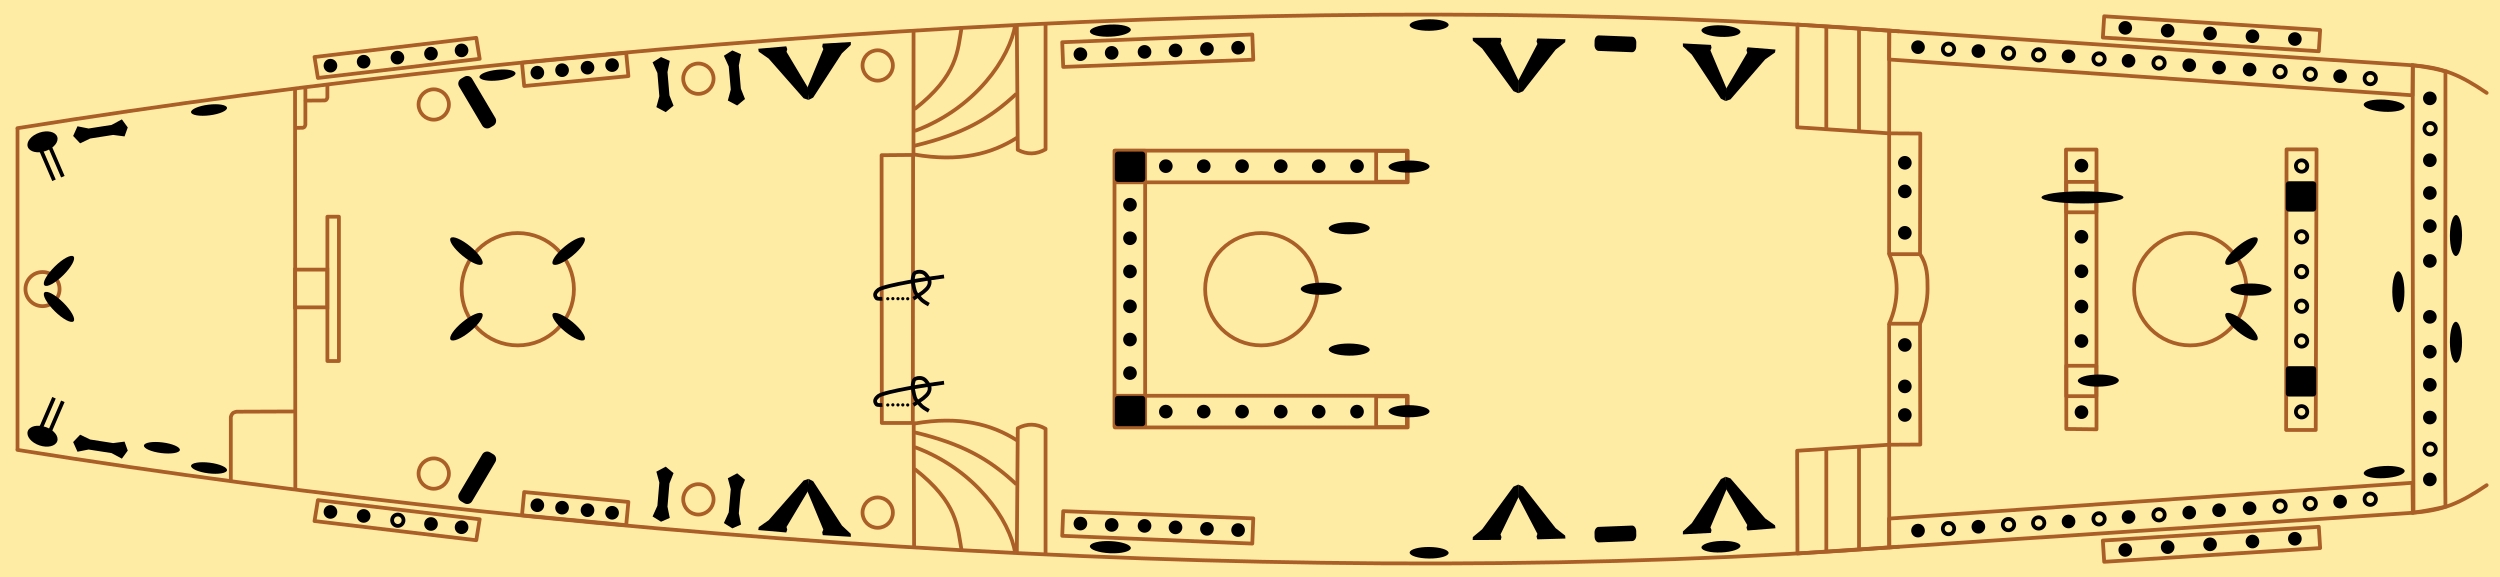
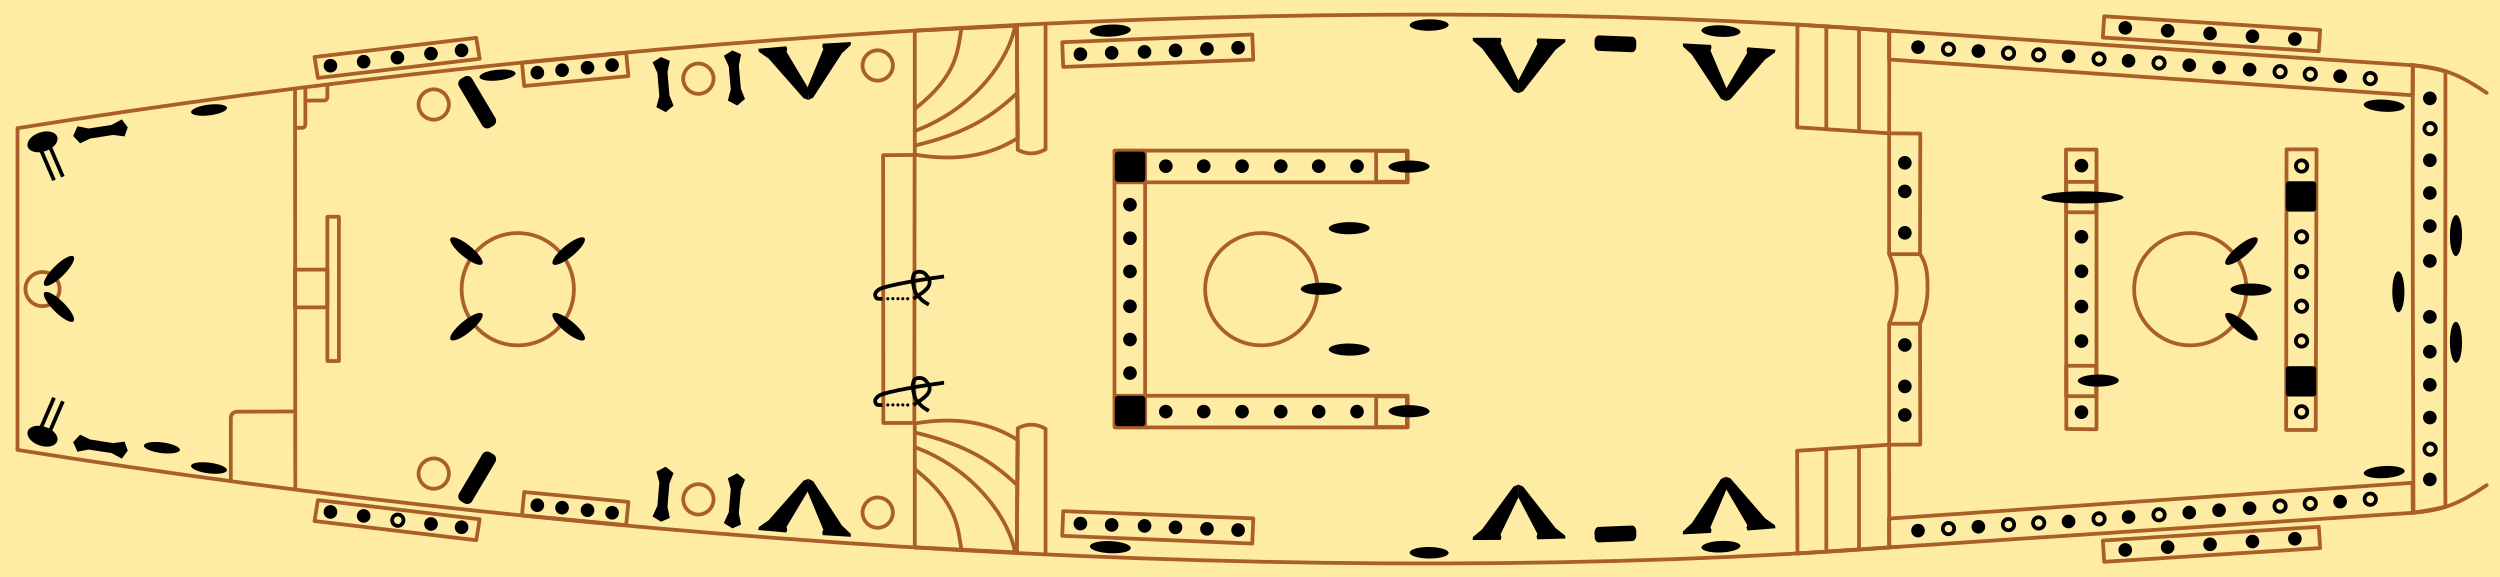
<svg xmlns="http://www.w3.org/2000/svg" xmlns:ns2="https://github.com/jolaf/rigging" xmlns:xlink="http://www.w3.org/1999/xlink" viewBox="1 -24 659 152" version="1.1" id="svg1" height="100%" width="100%">
  <style id="style1">
    /*  */
    #background {
      fill: #ffeca4;
    }

    #drawing, #wood {
      color: #aa5f28;
    }

    #wood {
      opacity: 0.5;
    }
    /*  */
  </style>
  <defs id="defs1">
    <pattern id="wood" width="5" height="5" viewBox="0,0,100,100" patternUnits="userSpaceOnUse" style="color:#aa5f28;opacity:0.5;fill:currentColor">
      <rect x="0" y="0" width="100" height="5" id="rect1431" />
      <rect id="rect3597" height="95" width="100" y="5" x="0" style="opacity:0.1" />
    </pattern>
    <rect y="-0.809" x="277.269" height="146.642" width="220.711" id="deckMask" style="fill:currentColor" />
    <g id="mastMask" style="stroke:currentColor">
      <path id="path89" d="m 425.113,59.525 c 26.5,26.5 26.5,26.5 26.5,26.5 z" />
      <path id="path91" d="m 451.613,59.525 c -26.5,26.5 -26.5,26.5 -26.5,26.5 z" />
    </g>
    <circle r="4" cy="398.091" cx="160.871" id="pipe" style="stroke:currentColor" />
    <circle id="pin" r="1.8" cy="28.152" cx="567.539" style="fill:currentColor" transform="rotate(-8.297298)" class="aura" />
    <circle style="fill:none;stroke:currentColor" transform="rotate(-8.297298)" id="pinhole" cx="607.213" cy="138.775" r="1.5" />
    <ellipse transform="rotate(89.50973)" id="cleat" ry="5.4" rx="1.6" cy="-575.374" cx="3.721" style="fill:currentColor" class="aura" />
    <rect ry="1.5" y="72.319" x="396.501" height="15" width="4" id="lcleat" style="fill:currentColor" class="aura" />
    <path d="m 37.388,14.516 c 0,0 -0.847,-2.811 -0.847,-2.811 0,0 0,-6.13 0,-6.13 0,0 0.847,-2.906 0.847,-2.906 0,0 -2.205,-1.202 -2.205,-1.202 0,0 -2.34,1.202 -2.34,1.202 0,0 1.025,2.906 1.025,2.906 0,0 0,6.13 0,6.13 0,0 -1.025,2.811 -1.025,2.811 0,0 2.34,1.521 2.34,1.521 0,0 2.205,-1.521 2.205,-1.521" id="xcleat" style="fill:currentColor" class="aura" />
    <g id="halfKevel">
      <path style="fill-opacity:0" d="M 427.52,40.223 V 51.57 L 421.878,40.262 Z" id="path7268" />
      <path style="fill:currentColor" d="m 427.52,54.794 0.067,-3.253 -0.067,3.253 -1.261,-0.526 -8.424,-11.107 -2.479,-2.004 -0.067,-0.781 7.404,-0.102 0.204,0.747 -0.238,0.713 4.927,9.807" id="path7270" />
    </g>
    <g id="kevel" class="aura">
      <use id="use6821" xlink:href="#halfKevel" />
      <use id="use6823" transform="matrix(-1,0,0,1,855.0402,0)" xlink:href="#halfKevel" />
    </g>
    <rect id="fist" width="8" height="8" x="287.157" y="40.706" class="aura" style="fill:currentColor" rx="0.8" ry="0.8" />
    <g class="aura" id="tackle" transform="matrix(-1,0,0,1,657.0613,84.96837)" style="fill:currentColor">
      <path id="path10739" d="m 23.142,44.848 -0.918,0.396 3.977,9.219 0.918,-0.396 z" />
      <path id="path10496" d="m 25.478,43.901 -0.918,0.396 3.977,9.219 0.92,-0.396 z" />
      <ellipse transform="rotate(-18.74917,-1131.871,-71.94031)" ry="2.557" rx="4.104" cy="420.366" cx="-74.057" id="ellipse10498" />
    </g>
    <g class="aura" id="knot" transform="translate(380.0305,-105.3119)" style="fill:currentColor">
      <g style="fill-opacity:0" id="g48">
        <rect id="rect24283" width="11.369" height="3.748" x="282.176" y="457.797" />
        <rect id="rect24291" width="3.123" height="7.121" x="290.847" y="454.439" />
        <rect id="rect24295" width="1.811" height="6.996" x="293.158" y="455.189" />
      </g>
      <path id="path24033" d="m 298.66,454.676 c -2.013,0.246 -5.879,0.818 -9.482,1.479 -1.802,0.33 -3.537,0.682 -4.945,1.029 -1.408,0.347 -2.446,0.644 -3.053,1.043 l -0.018,0.012 -0.016,0.014 c -0.479,0.375 -0.88,0.793 -1.043,1.336 -0.163,0.543 0.01,1.177 0.482,1.674 l 0.031,0.033 0.035,0.025 c 0.22,0.163 0.398,0.178 0.588,0.205 0.19,0.027 0.386,0.035 0.57,0.037 0.368,0.005 0.691,-0.019 0.691,-0.019 l -0.076,-0.998 c 0,0 -0.288,0.022 -0.604,0.018 -0.158,-0.002 -0.32,-0.01 -0.441,-0.027 -0.081,-0.011 -0.077,-0.012 -0.09,-0.014 -0.241,-0.274 -0.291,-0.445 -0.23,-0.646 0.064,-0.214 0.307,-0.516 0.688,-0.818 0.306,-0.197 1.359,-0.564 2.725,-0.9 1.375,-0.339 3.095,-0.689 4.885,-1.018 3.58,-0.656 7.443,-1.228 9.424,-1.471 z" />
      <path id="path24035" d="m 292.389,453.41 c -0.465,-0.022 -0.923,0.066 -1.311,0.229 -0.408,0.171 -0.686,0.499 -0.809,0.811 -0.122,0.312 -0.151,0.585 -0.234,0.865 -0.144,0.483 -0.088,1.007 -0.01,1.543 0.078,0.536 0.2,1.065 0.285,1.428 0.17,0.724 0.285,1.148 0.66,1.758 0.024,0.038 0.07,0.067 0.096,0.105 -0.209,0.132 -0.688,0.469 -0.688,0.469 l 0.521,0.854 c 0,0 0.573,-0.406 0.85,-0.58 0.302,0.324 0.563,0.688 0.873,0.947 0.652,0.547 1.848,1.191 1.848,1.191 l 0.482,-0.877 c 0,0 -1.221,-0.689 -1.688,-1.08 -0.256,-0.214 -0.442,-0.485 -0.691,-0.746 0.434,-0.293 0.655,-0.394 0.979,-0.668 0.496,-0.421 1.126,-0.912 1.475,-1.568 0.289,-0.544 0.46,-1.089 0.369,-1.754 -0.061,-0.444 -0.291,-0.879 -0.586,-1.33 -0.295,-0.451 -0.648,-0.883 -1.068,-1.164 -0.415,-0.278 -0.888,-0.41 -1.354,-0.432 z m -0.924,1.15 c 0.448,-0.188 1.275,-0.186 1.721,0.111 0.218,0.146 0.544,0.506 0.789,0.881 0.245,0.374 0.415,0.798 0.432,0.918 0.063,0.463 -0.011,0.678 -0.262,1.15 -0.191,0.359 -0.738,0.847 -1.24,1.273 -0.288,0.245 -0.563,0.39 -1.016,0.693 -0.014,-0.022 -0.051,-0.047 -0.064,-0.068 -0.323,-0.525 -0.37,-0.744 -0.539,-1.463 -0.084,-0.359 -0.2,-0.864 -0.27,-1.344 -0.07,-0.48 -0.071,-0.953 -0.023,-1.113 0.108,-0.363 0.153,-0.643 0.209,-0.785 0.056,-0.142 0.06,-0.168 0.264,-0.254 z" />
      <g id="g765">
        <circle r="0.426" cy="461.044" cx="283.884" id="circle24037" />
        <circle id="circle24039" cx="285.226" cy="461.013" r="0.426" />
        <circle r="0.426" cy="461.028" cx="286.568" id="circle24041" />
        <circle id="circle24043" cx="287.846" cy="461.028" r="0.426" />
        <circle r="0.426" cy="461.044" cx="289.14" id="circle24045" />
      </g>
    </g>
  </defs>
  <g id="layer1">
    <g style="fill:#ffeca4" id="background">
      <rect id="rect6803" width="720" height="370" x="-20" y="-140" />
    </g>
  </g>
  <g id="layer2">
    <g id="drawing" style="color:#aa5f28;fill:none;stroke:currentColor">
      <g id="portDrawing">
        <path d="m 5.599,9.788 c 154.591,-24.72 342.252,-37.19 495.89,-25.536 m 135.527,8.962 c 8.188,0.64 12.488,2.549 19.468,7.271" id="path4399" style="stroke-linecap:round" />
        <path class="rail" id="rect4158" d="m 499.005,-15.916 c 0,0 138.012,9.13 138.012,9.13 0,0 -0.082,7.903 -0.082,7.903 0,0 -137.973,-9.434 -137.973,-9.434 0,0 0.044,-7.599 0.044,-7.599" style="stroke-linejoin:round" />
        <rect class="rail" style="fill-rule:evenodd;stroke-linecap:round;stroke-miterlimit:0;stroke-width:1.002;stroke-linejoin:round" id="rect4272" width="57.042" height="5.615" x="614.658" y="330.176" transform="matrix(0.997985,0.063452,-0.063107,0.998007,-36.91926,-388.2302)" />
        <rect class="solid" id="rect4212" width="7.895" height="8.012" x="545.681" y="23.952" style="stroke-linejoin:round" />
        <path class="rail" id="path4201" d="m 498.969,42.996 c 0,0 0.013,-31.846 0.013,-31.846 0,0 8.206,0.049 8.206,0.049 0,0 -0.072,31.797 -0.072,31.797" style="stroke-linejoin:round" />
        <g class="solid" id="g4442">
          <path style="fill:none;fill-opacity:1;fill-rule:evenodd;stroke-width:1.002;stroke-linecap:round;stroke-linejoin:round;stroke-miterlimit:4;stroke-dasharray:none" d="m 474.81,-17.515 -0.083,27.074 24.254,1.59 0.023,-27.065 z" id="path4436" />
          <path d="m 491.034,11.003 c 0,0 0,-27.13 0,-27.13" id="path4438" />
          <path d="m 482.413,10.058 c 0,0 0.006,-26.716 0.006,-26.716" id="path4440" />
        </g>
        <rect class="solid" y="15.795" x="363.751" height="8.109" width="8.109" id="rect4227" style="stroke-linejoin:round" />
        <rect class="rail" y="15.715" x="294.884" height="8.348" width="77.184" id="rect4231" style="stroke-linejoin:round" />
        <path class="rail" id="rect4238" d="m 281.003,-12.863 c 0,0 50.101,-2.045 50.101,-2.045 0,0 0.262,6.643 0.262,6.643 0,0 -50.107,1.907 -50.107,1.907 0,0 -0.256,-6.505 -0.256,-6.505" style="stroke-linejoin:round;stroke-linecap:round" />
        <g class="solid" id="g2411" style="stroke-linejoin:round">
          <path id="path4286" d="m 269.031,-17.595 c 0,0 0.253,33.082 0.253,33.082 2.441,1.306 4.882,1.261 7.324,-0.126 0,0 0,-33.335 0,-33.335" />
-           <path id="path4302" d="m 242.135,16.75 c 11.722,2.006 20.149,-0.133 26.895,-4.419" />
-           <path id="path4300" d="m 242.099,14.407 c 12.578,-3.001 19.725,-7.042 26.841,-13.718" />
+           <path id="path4302" d="m 242.135,16.75 c 11.722,2.006 20.363,-0.062 27.109,-4.348 l -0.214,-29.641 -26.895,1.334 z" style="fill:none;fill-opacity:1" />
+           <path id="path4300" d="m 242.153,14.372 c 12.578,-3.001 19.671,-7.006 26.788,-13.682" style="stroke-width:1.002;stroke-linecap:round;stroke-miterlimit:4;stroke-dasharray:none" />
          <path id="path4298" d="m 242.135,10.516 c 16.006,-5.945 25.097,-19.221 26.517,-28.111" />
          <path id="path4296" d="m 242.066,4.779 c 11.483,-8.995 11.331,-15.34 12.443,-21.742" />
        </g>
        <use height="100%" width="100%" id="use11168" xlink:href="#pipe" y="-404.834" x="71.491" />
        <use height="100%" width="100%" id="use11170" xlink:href="#pipe" y="-401.346" x="24.224" />
        <rect transform="rotate(-5.435147)" class="rail" id="rect4267" width="27.593" height="6.154" x="138.674" y="5.712" style="stroke-linejoin:round;stroke-width:1.002" />
        <rect class="rail" ry="0" y="391.192" x="58.768" height="5.599" width="42.94" id="rect4281" transform="matrix(0.993053,-0.117668,0.159682,0.987169,-36.91926,-388.2302)" style="stroke-linejoin:round" />
        <use height="100%" width="100%" id="use11166" xlink:href="#pipe" y="-394.546" x="-45.537" />
      </g>
      <use xlink:href="#portDrawing" id="starboardDrawing" x="0" y="0" width="100%" height="100%" transform="matrix(1,0,0,-1,0,104.3797)" />
      <path class="rail" id="path4294" d="m 645.621,-5.151 c -3.876,-1.16 -8.605,-1.635 -8.605,-1.635 -0.16,38.87 0.115,82.335 0.176,117.905 0,0 3.887,-0.461 8.424,-1.564 -0.182,-8.555 0.077,-111.18 0.004,-114.706 0,0 -2.6e-4,0 -2.6e-4,0" />
      <path class="rail" id="rect4333" d="m 603.734,15.378 c 0,0 7.908,0 7.908,0 0,0 -0.217,73.963 -0.217,73.963 0,0 -7.8,0 -7.8,0 0,0 0.108,-73.963 0.108,-73.963" style="stroke-linejoin:round;stroke-linecap:round" />
      <circle class="solid" r="14.805" cy="52.238" cx="578.359" id="path4330" />
      <path class="rail" id="rect4326" d="m 545.591,15.428 c 0,0 8.047,0 8.047,0 0,0 0,73.736 0,73.736 0,0 -7.955,-0.091 -7.955,-0.091 0,0 -0.091,-73.645 -0.091,-73.645" style="stroke-linejoin:round;stroke-linecap:round;stroke-width:1.002" />
      <g class="solid" id="g4318">
        <path d="m 507.125,61.323 c 1.304,-2.875 1.979,-5.997 1.979,-9.164 10e-6,-3.167 -0.013,-6.268 -1.989,-9.164 h -8.138 c 1.304,2.875 1.979,5.997 1.979,9.164 0,3.167 -0.675,6.288 -1.979,9.164 l 8.147,-3e-5" id="path4211" style="stroke-linecap:round;stroke-width:1.002;stroke-miterlimit:4;stroke-dasharray:none;stroke-linejoin:round;fill:none;fill-opacity:1" />
      </g>
      <circle class="solid " id="circle327" cx="333.481" cy="52.238" r="14.805" />
      <path class="rail" d="m 302.86,88.464 c 0,0 -8.075,0 -8.075,0 0,0 0,-72.72 0,-72.72 0,0 8.075,0 8.075,0 0,0 0,72.72 0,72.72" id="path4336" style="stroke-width:1.002;stroke-linejoin:round" />
-       <path id="path4288" d="m 241.953,120.228 c 0,0 -0.103,-33.102 -0.103,-33.102 m -0.06,-69.962 c 0,0 0.024,-33.476 0.024,-33.476" />
-       <path class="solid" d="m 241.694,16.839 c 0,0 -8.306,0.069 -8.306,0.069 -0.004,16.806 0.062,53.776 0.058,70.582 0,0 8.168,0 8.168,0 0.004,-16.806 0.076,-53.845 0.08,-70.651 0,0 0,-5e-5 0,-5e-5" id="path4060" style="stroke-linejoin:round" />
+       <path class="solid" d="m 242.094,16.839 c 0,0 -8.306,0.069 -8.306,0.069 -0.004,16.806 0.062,53.776 0.058,70.582 0,0 8.168,0 8.168,0 0.004,-16.806 0.076,-53.845 0.08,-70.651 0,0 0,-5e-5 0,-5e-5" id="path4060" style="stroke-linejoin:round" />
      <circle class="solid" r="14.805" cy="52.238" cx="137.481" id="circle329" />
      <rect class="solid" y="33.13" x="87.298" height="38.031" width="3.041" id="rect4322" style="stroke-linejoin:round" />
      <rect class="solid" y="47.072" x="78.789" height="9.949" width="8.482" id="rect4317" />
      <path class="solid" d="m 87.296,-1.569 c 0,0 0,3.28 0,3.28 -0.175,0.713 -0.438,0.672 -0.685,0.766 0,0 -5.025,0.035 -5.025,0.035" id="path4887" style="stroke-linejoin:round;stroke-linecap:round" />
      <path class="solid" id="path4306" d="m 81.496,-1.269 c 0,0 0,10.18 0,10.18 -0.175,0.713 -0.438,0.672 -0.685,0.766 0,0 -2.226,0.035 -2.226,0.035" style="stroke-linejoin:round" />
      <path d="m 78.845,105.246 c 0,0 -0.072,-106.204 -0.072,-106.204" id="path4304" />
      <path class="solid" d="m 61.845,102.711 c 0,0 0,-16.814 0,-16.814 0.389,-1.278 0.973,-1.205 1.523,-1.374 0,0 15.251,-0.062 15.251,-0.062" id="path4412" style="stroke-linejoin:round;stroke-linecap:round" />
      <circle class="solid" r="4.495" cy="52.207" cx="12.204" id="circle4314" />
      <path id="path4069" d="m 5.616,94.339 c 0,0 0,-84.33 0,-84.33" style="stroke-width:0.991;stroke-linecap:round" />
    </g>
  </g>
  <g id="layer3" style="display:none">
    <g id="deckMasks">
      <use transform="matrix(0.71785,0,0,1,299.4258,-20.6)" style="color:#ffffff" height="100%" width="100%" y="0" x="0" ns2:deck="fore" class="deckMask" xlink:href="#deckMask" id="use758" />
      <use transform="matrix(1.0033,0,0,1,-1.1,-20.6)" style="color:#ffffff" height="100%" width="100%" y="0" x="0" ns2:deck="main" class="deckMask" xlink:href="#deckMask" id="use760" />
      <use transform="matrix(1.23109,0,0,1,-335.8762,-20.6)" style="color:#ffffff" height="100%" width="100%" y="0" x="0" ns2:deck="stern" class="deckMask" xlink:href="#deckMask" id="use668" />
    </g>
  </g>
  <g id="layer4" style="display:none">
    <g id="mastMasks" style="color:#ff0000">
      <use y="-20.6" x="140" ns2:mast="fore" class="mastMask" xlink:href="#mastMask" id="use89" width="100%" height="100%" />
      <use height="100%" width="100%" y="-20.6" x="-104.89" ns2:mast="main" class="mastMask" xlink:href="#mastMask" id="use336" />
      <use height="100%" width="100%" y="-20.6" x="-300.966" ns2:mast="mizzen" class="mastMask" xlink:href="#mastMask" id="use338" />
    </g>
  </g>
  <g id="layer5">
    <g id="points">
      <g ns2:side="port" id="g1143" ns2:rail="behindFront" ns2:deck="fore">
        <use height="100%" width="100%" id="use4877" xlink:href="#cleat" y="0" x="0" transform="rotate(-89.09962,631.8431,-18.64428)" />
      </g>
      <g ns2:side="starboard" ns2:deck="fore" ns2:rail="behindFront" id="g347">
        <use x="0" y="0" xlink:href="#cleat" id="use345" width="100%" height="100%" transform="matrix(0.015714,0.999877,0.999877,-0.015714,640.5563,-509.1088)" />
      </g>
      <g ns2:side="port" ns2:isAcross="true" id="g4296" ns2:rail="frontRail" ns2:deck="fore">
        <use height="100%" width="100%" id="use4878" xlink:href="#pin" y="0" x="0" transform="translate(75.84866,98.83295)" />
        <use height="100%" width="100%" id="use4880" xlink:href="#pin" y="0" x="0" transform="translate(75.84866,89.63983)" />
        <use height="100%" width="100%" id="use4882" xlink:href="#pin" y="0" x="0" transform="translate(75.84866,80.91451)" />
        <use height="100%" width="100%" id="use4886" xlink:href="#pin" y="0" x="0" transform="translate(75.84862,72.28295)" />
        <use height="100%" width="100%" id="use4884" xlink:href="#pinhole" y="0" x="0" transform="translate(20.70035,-39.78692)" />
        <use height="100%" width="100%" id="use4888" xlink:href="#pin" y="0" x="0" transform="translate(75.84862,55.97045)" />
      </g>
      <g ns2:side="starboard" ns2:deck="fore" ns2:rail="frontRail" id="g361" ns2:isAcross="true">
        <use x="0" y="0" xlink:href="#pin" id="use349" width="100%" height="100%" transform="matrix(1,0,0,-1,75.84866,5.47289)" />
        <use x="0" y="0" xlink:href="#pin" id="use351" width="100%" height="100%" transform="matrix(1,0,0,-1,75.84866,14.66601)" />
        <use x="0" y="0" xlink:href="#pin" id="use353" width="100%" height="100%" transform="matrix(1,0,0,-1,75.84866,23.39133)" />
        <use x="0" y="0" xlink:href="#pin" id="use355" width="100%" height="100%" transform="matrix(1,0,0,-1,75.84862,32.02289)" />
        <use x="0" y="0" xlink:href="#pinhole" id="use357" width="100%" height="100%" transform="matrix(1,0,0,-1,20.70035,144.0928)" />
        <use x="0" y="0" xlink:href="#pin" id="use359" width="100%" height="100%" transform="matrix(1,0,0,-1,75.84862,48.33539)" />
      </g>
      <g ns2:side="port" ns2:deck="fore" ns2:rail="onDeckFront" id="g826">
        <use height="100%" width="100%" id="use4869" xlink:href="#cleat" y="0" x="0" transform="rotate(3.785765,525.8314,819.6382)" />
      </g>
      <g ns2:deck="fore" ns2:side="center" ns2:rail="onDeckFront" id="g4125">
        <use x="0" y="0" xlink:href="#cleat" id="use4123" width="100%" height="100%" transform="rotate(90.24104,577.353,54.64535)" />
      </g>
      <g ns2:side="starboard" id="g365" ns2:rail="onDeckFront" ns2:deck="fore">
        <use x="0" y="0" xlink:href="#cleat" id="use363" width="100%" height="100%" transform="matrix(0.997818,-0.066026,-0.066026,-0.997818,55.26471,137.2361)" />
      </g>
      <g ns2:side="port" id="g4304" ns2:rail="sideRail" ns2:deck="fore">
        <use height="100%" width="100%" id="use4842" xlink:href="#pin" y="0" x="0" transform="rotate(3.868454,-92.7702,-907.3731)" />
        <use height="100%" width="100%" id="use4838" xlink:href="#pinhole" y="0" x="0" transform="rotate(3.868454,1466.888,-1553.783)" />
        <use height="100%" width="100%" id="use4840" xlink:href="#pin" y="0" x="0" transform="rotate(3.868454,-99.96312,-671.3174)" />
        <use height="100%" width="100%" id="use4836" xlink:href="#pinhole" y="0" x="0" transform="rotate(3.868454,1459.176,-1319.113)" />
        <use height="100%" width="100%" id="use4834" xlink:href="#pinhole" y="0" x="0" transform="rotate(3.868454,1456.696,-1201.136)" />
        <use height="100%" width="100%" id="use4832" xlink:href="#pin" y="0" x="0" transform="rotate(3.868454,-108.5725,-318.7246)" />
        <use height="100%" width="100%" id="use4830" xlink:href="#pinhole" y="0" x="0" transform="rotate(3.868454,1448.685,-965.0252)" />
        <use height="100%" width="100%" id="use4828" xlink:href="#pin" y="0" x="0" transform="rotate(3.868454,-118.2131,-83.96187)" />
        <use height="100%" width="100%" id="use4826" xlink:href="#pinhole" y="0" x="0" transform="rotate(3.868454,1440.792,-730.3631)" />
        <use height="100%" width="100%" id="use4824" xlink:href="#pin" y="0" x="0" transform="rotate(3.868454,-127.5393,153.5277)" />
        <use height="100%" width="100%" id="use4822" xlink:href="#pin" y="0" x="0" transform="rotate(3.868454,-132.7446,270.2065)" />
        <use height="100%" width="100%" id="use4820" xlink:href="#pin" y="0" x="0" transform="rotate(3.868454,-136.3844,389.6254)" />
        <use height="100%" width="100%" id="use4816" xlink:href="#pinhole" y="0" x="0" transform="rotate(3.868454,1422.843,-256.7695)" />
        <use height="100%" width="100%" id="use4818" xlink:href="#pinhole" y="0" x="0" transform="rotate(3.868454,1417.016,-138.7774)" />
        <use height="100%" width="100%" id="use4814" xlink:href="#pin" y="0" x="0" transform="rotate(3.868454,-150.431,743.7496)" />
        <use height="100%" width="100%" id="use4812" xlink:href="#pinhole" y="0" x="0" transform="rotate(3.868454,1407.834,96.0115)" />
      </g>
      <g ns2:side="starboard" ns2:deck="fore" ns2:rail="sideRail" id="g399">
        <use x="0" y="0" xlink:href="#pin" id="use367" width="100%" height="100%" transform="matrix(0.997722,-0.067466,-0.067466,-0.997722,-61.42814,100.1132)" />
        <use x="0" y="0" xlink:href="#pinhole" id="use369" width="100%" height="100%" transform="matrix(0.997722,-0.067466,-0.067466,-0.997722,-101.4873,206.8092)" />
        <use x="0" y="0" xlink:href="#pin" id="use371" width="100%" height="100%" transform="matrix(0.997722,-0.067466,-0.067466,-0.997722,-45.51876,99.09042)" />
        <use x="0" y="0" xlink:href="#pinhole" id="use373" width="100%" height="100%" transform="matrix(0.997722,-0.067466,-0.067466,-0.997722,-85.67257,205.7545)" />
        <use x="0" y="0" xlink:href="#pinhole" id="use375" width="100%" height="100%" transform="matrix(0.997722,-0.067466,-0.067466,-0.997722,-77.71882,205.3186)" />
        <use x="0" y="0" xlink:href="#pin" id="use377" width="100%" height="100%" transform="matrix(0.997722,-0.067466,-0.067466,-0.997722,-21.75033,97.70667)" />
        <use x="0" y="0" xlink:href="#pinhole" id="use379" width="100%" height="100%" transform="matrix(0.997722,-0.067466,-0.067466,-0.997722,-61.80757,204.2404)" />
        <use x="0" y="0" xlink:href="#pin" id="use381" width="100%" height="100%" transform="matrix(0.997722,-0.067466,-0.067466,-0.997722,-5.933765,96.52167)" />
        <use x="0" y="0" xlink:href="#pinhole" id="use383" width="100%" height="100%" transform="matrix(0.997722,-0.067466,-0.067466,-0.997722,-45.99382,203.1736)" />
        <use x="0" y="0" xlink:href="#pin" id="use385" width="100%" height="100%" transform="matrix(0.997722,-0.067466,-0.067466,-0.997722,10.06748,95.35167)" />
        <use x="0" y="0" xlink:href="#pin" id="use387" width="100%" height="100%" transform="matrix(0.997722,-0.067466,-0.067466,-0.997722,17.92749,94.73479)" />
        <use x="0" y="0" xlink:href="#pin" id="use389" width="100%" height="100%" transform="matrix(0.997722,-0.067466,-0.067466,-0.997722,25.97592,94.21729)" />
        <use x="0" y="0" xlink:href="#pinhole" id="use391" width="100%" height="100%" transform="matrix(0.997722,-0.067466,-0.067466,-0.997722,-14.08319,200.8842)" />
        <use x="0" y="0" xlink:href="#pinhole" id="use393" width="100%" height="100%" transform="matrix(0.997722,-0.067466,-0.067466,-0.997722,-6.136005,200.2223)" />
        <use x="0" y="0" xlink:href="#pin" id="use395" width="100%" height="100%" transform="matrix(0.997722,-0.067466,-0.067466,-0.997722,49.8353,92.46323)" />
        <use x="0" y="0" xlink:href="#pinhole" id="use397" width="100%" height="100%" transform="matrix(0.997722,-0.067466,-0.067466,-0.997722,9.683369,199.0683)" />
      </g>
      <g ns2:side="port" ns2:rail="shroudsRail" ns2:deck="fore" id="g5102">
        <use height="100%" width="100%" id="use4845" xlink:href="#pin" y="0" x="0" transform="rotate(3.769456,-4.664136,-102.7973)" />
        <use height="100%" width="100%" id="use4847" xlink:href="#pin" y="0" x="0" transform="rotate(3.769456,-10.26693,67.38591)" />
        <use height="100%" width="100%" id="use4849" xlink:href="#pin" y="0" x="0" transform="rotate(3.769456,-15.86972,237.569)" />
        <use height="100%" width="100%" id="use4851" xlink:href="#pin" y="0" x="0" transform="rotate(3.769456,-21.47206,407.7377)" />
        <use height="100%" width="100%" id="use4853" xlink:href="#pin" y="0" x="0" transform="rotate(3.769456,-27.07484,577.9207)" />
      </g>
      <g ns2:side="starboard" id="g412" ns2:deck="fore" ns2:rail="shroudsRail">
        <use x="0" y="0" xlink:href="#pin" id="use401" width="100%" height="100%" transform="matrix(0.997837,-0.065742,-0.065742,-0.997837,-6.768192,104.2215)" />
        <use x="0" y="0" xlink:href="#pin" id="use403" width="100%" height="100%" transform="matrix(0.997837,-0.065742,-0.065742,-0.997837,4.407888,103.4852)" />
        <use x="0" y="0" xlink:href="#pin" id="use406" width="100%" height="100%" transform="matrix(0.997837,-0.065742,-0.065742,-0.997837,15.58396,102.7488)" />
        <use x="0" y="0" xlink:href="#pin" id="use408" width="100%" height="100%" transform="matrix(0.997837,-0.065742,-0.065742,-0.997837,26.75908,102.0126)" />
        <use x="0" y="0" xlink:href="#pin" id="use410" width="100%" height="100%" transform="matrix(0.997837,-0.065742,-0.065742,-0.997837,37.93515,101.2762)" />
      </g>
      <g ns2:side="port" id="g5002">
        <use x="0" y="0" xlink:href="#pinhole" id="use4991" width="100%" height="100%" transform="translate(-13.1858,-2.106348)" />
        <use x="0" y="0" xlink:href="#pinhole" id="use4989" width="100%" height="100%" transform="translate(-13.1858,-11.2663)" />
        <use x="0" y="0" xlink:href="#pinhole" id="use4987" width="100%" height="100%" transform="translate(-13.1858,-29.93838)" />
      </g>
      <g ns2:side="starboard" id="g424">
        <use height="100%" width="100%" id="use418" xlink:href="#pinhole" y="0" x="0" transform="matrix(1,0,0,-1,-13.1858,106.4122)" />
        <use height="100%" width="100%" id="use420" xlink:href="#pinhole" y="0" x="0" transform="matrix(1,0,0,-1,-13.1858,115.5721)" />
        <use height="100%" width="100%" id="use422" xlink:href="#pinhole" y="0" x="0" transform="matrix(1,0,0,-1,-13.1858,134.2442)" />
      </g>
      <g ns2:side="port" id="g1149" ns2:rail="frontFists" ns2:deck="fore">
        <use x="0" y="0" xlink:href="#fist" id="use10664" width="100%" height="100%" transform="translate(316.3839,-16.92513)" />
      </g>
      <g ns2:side="starboard" ns2:deck="fore" ns2:rail="frontFists" id="g416">
        <use height="100%" width="100%" id="use414" xlink:href="#fist" y="0" x="0" transform="matrix(1,0,0,-1,316.3839,121.231)" />
      </g>
      <g ns2:side="port" ns2:deck="fore" ns2:rail="atMastFront" id="g1383">
        <use height="100%" width="100%" id="use1381" xlink:href="#cleat" y="0" x="0" transform="matrix(0.766927,-0.641734,-0.641734,-0.766927,149.8073,410.5093)" />
      </g>
      <g id="g1173" ns2:side="center" ns2:rail="atMastFront" ns2:deck="fore">
        <use height="100%" width="100%" id="use4860" xlink:href="#cleat" y="0" x="0" transform="rotate(0.8713881,-2934.841,1273.955)" />
      </g>
      <g ns2:side="starboard" id="g428" ns2:rail="atMastFront" ns2:deck="fore">
        <use x="0" y="0" xlink:href="#cleat" id="use426" width="100%" height="100%" transform="rotate(39.92125,496.4486,53.13481)" />
      </g>
      <g ns2:side="port" ns2:isAcross="true" id="g4334" ns2:rail="behindMastRail" ns2:deck="fore">
        <use height="100%" width="100%" id="use4920" xlink:href="#pin" y="0" x="0" transform="translate(-15.98494,101.5517)" />
        <use height="100%" width="100%" id="use4922" xlink:href="#pin" y="0" x="0" transform="translate(-15.98494,92.45232)" />
        <use height="100%" width="100%" id="use4924" xlink:href="#pin" y="0" x="0" transform="translate(-15.98494,73.70326)" />
      </g>
      <g ns2:side="starboard" ns2:deck="fore" ns2:rail="behindMastRail" id="g436" ns2:isAcross="true">
        <use x="0" y="0" xlink:href="#pin" id="use430" width="100%" height="100%" transform="matrix(1,0,0,-1,-15.98494,2.75414)" />
        <use x="0" y="0" xlink:href="#pin" id="use432" width="100%" height="100%" transform="matrix(1,0,0,-1,-15.98494,11.85352)" />
        <use x="0" y="0" xlink:href="#pin" id="use434" width="100%" height="100%" transform="matrix(1,0,0,-1,-15.98494,30.60258)" />
      </g>
      <g ns2:side="port" ns2:deck="fore" ns2:rail="backPillars" id="g4131">
        <use x="0" y="0" xlink:href="#cleat" id="use4129" width="100%" height="100%" transform="matrix(-1.999944,-0.007457,0.014915,-0.999972,1700.694,31.12345)" />
      </g>
      <g id="g1179" ns2:rail="backPillars" ns2:side="starboard" ns2:deck="fore">
        <use transform="rotate(0.03827358,-115491.83,-31800.115)" height="100%" width="100%" id="use4857" xlink:href="#cleat" y="0" x="0" />
      </g>
      <g ns2:side="port" ns2:isAcross="true" id="g4384" ns2:rail="backRail" ns2:deck="fore">
        <use height="100%" width="100%" id="use4905" xlink:href="#pin" y="0" x="0" transform="translate(-62.54551,91.41639)" />
        <use height="100%" width="100%" id="use4907" xlink:href="#pin" y="0" x="0" transform="translate(-62.54551,80.49827)" />
        <use height="100%" width="100%" id="use4909" xlink:href="#pin" y="0" x="0" transform="translate(-62.54551,72.95795)" />
      </g>
      <g ns2:side="starboard" ns2:deck="fore" ns2:rail="backRail" id="g444" ns2:isAcross="true">
        <use x="0" y="0" xlink:href="#pin" id="use438" width="100%" height="100%" transform="matrix(1,0,0,-1,-62.54551,12.88945)" />
        <use x="0" y="0" xlink:href="#pin" id="use440" width="100%" height="100%" transform="matrix(1,0,0,-1,-62.54551,23.80757)" />
        <use x="0" y="0" xlink:href="#pin" id="use442" width="100%" height="100%" transform="matrix(1,0,0,-1,-62.54551,31.34789)" />
      </g>
      <g ns2:side="port" id="g4357" ns2:rail="bulwark" ns2:deck="main">
        <use height="100%" width="100%" id="use4933" xlink:href="#cleat" y="0" x="0" transform="matrix(0.950737,0,0,0.950737,-169.3192,-16.25863)" />
        <use height="100%" width="100%" id="use4825" xlink:href="#kevel" y="0" x="0" transform="rotate(0.8999815,3866.43,-1648.031)" />
        <use height="100%" width="100%" id="use4944" xlink:href="#lcleat" y="0" x="0" transform="matrix(-0.01972,1.022046,-0.732813,-0.029126,493.1735,-417.4143)" />
        <use height="100%" width="100%" id="use4918" xlink:href="#cleat" y="0" x="0" transform="matrix(0.950387,0.048001,-0.048001,0.950387,-92.25053,-42.27918)" />
        <use height="100%" width="100%" id="use4823" xlink:href="#kevel" y="0" x="0" transform="rotate(3.768481,1234.385,459.459)" />
      </g>
      <g ns2:side="starboard" ns2:deck="main" ns2:rail="bulwark" id="g456">
        <use x="0" y="0" xlink:href="#cleat" id="use446" width="100%" height="100%" transform="matrix(0.950737,0,0,-0.950737,-169.3192,120.5645)" />
        <use x="0" y="0" xlink:href="#kevel" id="use448" width="100%" height="100%" transform="matrix(0.999877,-0.015707,-0.015707,-0.999877,-25.41287,165.2374)" />
        <use x="0" y="0" xlink:href="#lcleat" id="use450" width="100%" height="100%" transform="matrix(-0.01972,-1.022046,-0.732813,0.029126,493.1735,521.7201)" />
        <use x="0" y="0" xlink:href="#cleat" id="use452" width="100%" height="100%" transform="matrix(0.950387,-0.048001,-0.048001,-0.950387,-92.25053,146.585)" />
        <use x="0" y="0" xlink:href="#kevel" id="use454" width="100%" height="100%" transform="matrix(0.997838,-0.065725,-0.065725,-0.997838,32.86614,184.4427)" />
      </g>
      <g ns2:side="port" id="g1161" ns2:rail="frontPillars" ns2:deck="main">
        <use height="100%" width="100%" id="use4893" xlink:href="#cleat" y="0" x="0" transform="translate(-202.962,21.1146)" />
      </g>
      <g ns2:side="starboard" ns2:deck="main" ns2:rail="frontPillars" id="g460">
        <use x="0" y="0" xlink:href="#cleat" id="use458" width="100%" height="100%" transform="matrix(1,0,0,-1,-202.962,83.19124)" />
      </g>
      <g ns2:side="port" id="g1164" ns2:rail="onDeckFront" ns2:deck="main">
        <use height="100%" width="100%" id="use4897" xlink:href="#cleat" y="0" x="0" transform="translate(-218.7304,37.3576)" />
      </g>
      <g ns2:side="starboard" ns2:deck="main" ns2:rail="onDeckFront" id="g464">
        <use x="0" y="0" xlink:href="#cleat" id="use462" width="100%" height="100%" transform="matrix(1,0,0,-1,-218.7304,66.94823)" />
      </g>
      <g id="g1194" ns2:side="center" ns2:rail="atMastFront" ns2:deck="main">
        <use height="100%" width="100%" id="use4911" xlink:href="#cleat" y="0" x="0" transform="rotate(180,462.3346,25.45869)" />
      </g>
      <g ns2:side="port" id="g4366" ns2:rail="sideMastRail" ns2:deck="main">
        <use height="100%" width="100%" id="use4789" xlink:href="#pin" y="0" x="0" transform="translate(-257.3499,73.84574)" />
        <use height="100%" width="100%" id="use4791" xlink:href="#pin" y="0" x="0" transform="translate(-247.3499,73.84574)" />
        <use height="100%" width="100%" id="use4793" xlink:href="#pin" y="0" x="0" transform="translate(-237.2509,73.84574)" />
        <use height="100%" width="100%" id="use4795" xlink:href="#pin" y="0" x="0" transform="translate(-227.0499,73.84574)" />
        <use height="100%" width="100%" id="use4799" xlink:href="#pin" y="0" x="0" transform="translate(-217.0499,73.84574)" />
        <use height="100%" width="100%" id="use4801" xlink:href="#pin" y="0" x="0" transform="translate(-206.9509,73.84574)" />
      </g>
      <g ns2:side="starboard" ns2:deck="main" ns2:rail="sideMastRail" id="g478">
        <use x="0" y="0" xlink:href="#pin" id="use466" width="100%" height="100%" transform="matrix(1,0,0,-1,-257.3499,30.4601)" />
        <use x="0" y="0" xlink:href="#pin" id="use468" width="100%" height="100%" transform="matrix(1,0,0,-1,-247.3499,30.4601)" />
        <use x="0" y="0" xlink:href="#pin" id="use470" width="100%" height="100%" transform="matrix(1,0,0,-1,-237.2509,30.4601)" />
        <use x="0" y="0" xlink:href="#pin" id="use472" width="100%" height="100%" transform="matrix(1,0,0,-1,-227.0499,30.4601)" />
        <use x="0" y="0" xlink:href="#pin" id="use474" width="100%" height="100%" transform="matrix(1,0,0,-1,-217.0499,30.4601)" />
        <use x="0" y="0" xlink:href="#pin" id="use476" width="100%" height="100%" transform="matrix(1,0,0,-1,-206.9509,30.4601)" />
      </g>
      <g ns2:side="port" id="g1158" ns2:rail="backFists" ns2:deck="main">
        <use height="100%" width="100%" id="use9904" xlink:href="#fist" y="0" x="0" transform="translate(7.726347,-24.75157)" />
      </g>
      <g ns2:side="starboard" ns2:deck="main" ns2:rail="backFists" id="g482">
        <use x="0" y="0" xlink:href="#fist" id="use480" width="100%" height="100%" transform="matrix(1,0,0,-1,7.726347,129.0574)" />
      </g>
      <g ns2:side="port" ns2:isAcross="true" id="g4374" ns2:rail="behindMastRail" ns2:deck="main">
        <use id="use11352" height="100%" width="100%" xlink:href="#pin" y="0" x="0" transform="translate(-266.796,101.5978)" />
        <use x="0" y="0" xlink:href="#pin" width="100%" height="100%" id="use11350" transform="translate(-266.796,92.84688)" />
        <use id="use11281" height="100%" width="100%" xlink:href="#pin" y="0" x="0" transform="translate(-266.796,84.00765)" />
      </g>
      <g ns2:side="starboard" ns2:deck="main" ns2:rail="behindMastRail" id="g490" ns2:isAcross="true">
        <use x="0" y="0" xlink:href="#pin" width="100%" height="100%" id="use484" transform="matrix(1,0,0,-1,-266.796,2.70807)" />
        <use id="use486" height="100%" width="100%" xlink:href="#pin" y="0" x="0" transform="matrix(1,0,0,-1,-266.796,11.45896)" />
        <use x="0" y="0" xlink:href="#pin" width="100%" height="100%" id="use488" transform="matrix(1,0,0,-1,-266.796,20.29819)" />
      </g>
      <g ns2:side="port" id="g4358" ns2:rail="sideRail" ns2:deck="main">
        <use height="100%" width="100%" id="use1167" xlink:href="#pin" y="0" x="0" transform="rotate(-2.27742,1540.865,7008.099)" />
        <use height="100%" width="100%" id="use1169" xlink:href="#pin" y="0" x="0" transform="rotate(-2.27742,1536.087,6800.553)" />
        <use height="100%" width="100%" id="use1173" xlink:href="#pin" y="0" x="0" transform="rotate(-2.27742,1533.94,6582.564)" />
        <use height="100%" width="100%" id="use1171" xlink:href="#pin" y="0" x="0" transform="rotate(-2.27742,1528.249,6377.037)" />
        <use height="100%" width="100%" id="use1175" xlink:href="#pin" y="0" x="0" transform="rotate(-2.27742,1522.712,6168.309)" />
        <use height="100%" width="100%" id="use1177" xlink:href="#pin" y="0" x="0" transform="rotate(-2.27742,1518.726,5961.667)" />
      </g>
      <g ns2:side="starboard" ns2:deck="main" ns2:rail="sideRail" id="g504">
        <use x="0" y="0" xlink:href="#pin" id="use492" width="100%" height="100%" transform="matrix(0.99921,0.039738,0.039738,-0.99921,-277.2701,37.5367)" />
        <use x="0" y="0" xlink:href="#pin" id="use494" width="100%" height="100%" transform="matrix(0.99921,0.039738,0.039738,-0.99921,-269.0264,37.89059)" />
        <use x="0" y="0" xlink:href="#pin" id="use496" width="100%" height="100%" transform="matrix(0.99921,0.039738,0.039738,-0.99921,-260.3656,38.14817)" />
        <use x="0" y="0" xlink:href="#pin" id="use498" width="100%" height="100%" transform="matrix(0.99921,0.039738,0.039738,-0.99921,-252.2029,38.53671)" />
        <use x="0" y="0" xlink:href="#pin" id="use500" width="100%" height="100%" transform="matrix(0.99921,0.039738,0.039738,-0.99921,-243.9128,38.92169)" />
        <use x="0" y="0" xlink:href="#pin" id="use502" width="100%" height="100%" transform="matrix(0.99921,0.039738,0.039738,-0.99921,-235.7045,39.24342)" />
      </g>
      <g ns2:side="port" id="g1155" ns2:rail="aboveRail" ns2:deck="main">
        <use height="100%" width="100%" id="use4885" xlink:href="#cleat" y="0" x="0" transform="rotate(-2.086543,30.15462,7725.866)" />
      </g>
      <g ns2:side="starboard" ns2:deck="main" ns2:rail="aboveRail" id="g508">
        <use x="0" y="0" xlink:href="#cleat" id="use506" width="100%" height="100%" transform="matrix(0.999337,0.036409,0.036409,-0.999337,-281.2711,98.08612)" />
      </g>
      <g ns2:side="port" id="g4431" ns2:rail="bulwark" ns2:deck="stern">
        <use height="100%" width="100%" id="use4925" xlink:href="#lcleat" y="0" x="0" transform="rotate(-30.63951,122.3267,537.3113)" />
        <use x="0" y="0" xlink:href="#cleat" id="use4079" width="100%" height="100%" transform="matrix(0.879801,-0.086775,0.086775,0.879801,-373.9829,46.79124)" />
        <use height="100%" width="100%" id="use4873" xlink:href="#xcleat" y="0" x="0" transform="rotate(-4.837726,-18.22701,-1661.642)" />
        <use height="100%" width="100%" id="use4854" xlink:href="#xcleat" y="0" x="0" transform="rotate(-5.037746,-23.73342,-1810.191)" />
        <use height="100%" width="100%" id="use4862" xlink:href="#kevel" y="0" x="0" transform="rotate(-4.173216,-398.9972,2957.019)" />
      </g>
      <g id="g4331" ns2:rail="bulwark" ns2:side="starboard" ns2:deck="stern">
        <use height="100%" width="100%" id="use4329" xlink:href="#lcleat" y="0" x="0" transform="matrix(0.860391,0.509635,0.509635,-0.860391,-256.7549,-32.47303)" />
        <use height="100%" width="100%" id="use4325" xlink:href="#xcleat" y="0" x="0" transform="matrix(0.996438,0.084334,0.084334,-0.996438,140.0681,112.0243)" />
        <use height="100%" width="100%" id="use4323" xlink:href="#xcleat" y="0" x="0" transform="matrix(0.996137,0.087812,0.087812,-0.996137,158.8648,113.647)" />
        <use height="100%" width="100%" id="use4321" xlink:href="#kevel" y="0" x="0" transform="matrix(0.997349,0.072772,0.072772,-0.997349,-216.2458,125.769)" />
      </g>
      <g id="g4276" ns2:side="center" ns2:rail="atFront" ns2:deck="stern">
        <use height="100%" width="100%" id="use4868" xlink:href="#knot" y="0" x="0" transform="translate(-428.8973,-300.9818)" />
      </g>
      <g ns2:deck="stern" ns2:rail="aboveLadder" ns2:side="starboard" id="g346">
        <use x="0" y="0" xlink:href="#knot" id="use344" width="100%" height="100%" transform="translate(-428.8973,-272.9818)" />
      </g>
      <g ns2:side="port" id="g4420" ns2:rail="sideRail" ns2:deck="stern">
        <use height="100%" width="100%" id="use1144" xlink:href="#pin" y="0" x="0" transform="rotate(-0.9999764,3172.813,24207.497)" />
        <use height="100%" width="100%" id="use1148" xlink:href="#pin" y="0" x="0" transform="rotate(-0.9999764,3138.807,23833.761)" />
        <use height="100%" width="100%" id="use1146" xlink:href="#pin" y="0" x="0" transform="rotate(-0.9999764,3104.186,23449.084)" />
        <use height="100%" width="100%" id="use1142" xlink:href="#pin" y="0" x="0" transform="rotate(-0.9999764,3068.568,23077.618)" />
      </g>
      <g ns2:side="starboard" ns2:deck="stern" ns2:rail="sideRail" id="g518">
        <use x="0" y="0" xlink:href="#pin" id="use510" width="100%" height="100%" transform="matrix(0.999848,0.017452,0.017452,-0.999848,-421.9891,45.26875)" />
        <use x="0" y="0" xlink:href="#pin" id="use512" width="100%" height="100%" transform="matrix(0.999848,0.017452,0.017452,-0.999848,-415.4718,45.9188)" />
        <use x="0" y="0" xlink:href="#pin" id="use514" width="100%" height="100%" transform="matrix(0.999848,0.017452,0.017452,-0.999848,-408.7636,46.58125)" />
        <use x="0" y="0" xlink:href="#pin" id="use516" width="100%" height="100%" transform="matrix(0.999848,0.017452,0.017452,-0.999848,-402.2862,47.2591)" />
      </g>
      <g ns2:side="port" id="g4413" ns2:rail="shroudsRail" ns2:deck="stern">
        <use height="100%" width="100%" id="use1117" xlink:href="#pin" y="0" x="0" transform="rotate(-0.7000002,4203.337,39057.539)" />
        <use height="100%" width="100%" id="use1125" xlink:href="#pin" y="0" x="0" transform="rotate(-0.7000002,4121.681,38340.889)" />
        <use height="100%" width="100%" id="use1123" xlink:href="#pin" y="0" x="0" transform="rotate(-0.7000002,4038.298,37611.086)" />
        <use height="100%" width="100%" id="use1119" xlink:href="#pin" y="0" x="0" transform="rotate(-0.7000002,3956.583,36886.801)" />
        <use height="100%" width="100%" id="use1121" xlink:href="#pin" y="0" x="0" transform="rotate(-0.7000002,3890.676,36226.636)" />
      </g>
      <g ns2:side="starboard" ns2:deck="stern" ns2:rail="shroudsRail" id="g536">
        <use x="0" y="0" xlink:href="#pin" id="use526" width="100%" height="100%" transform="matrix(0.999925,0.012217,0.012217,-0.999925,-476.8473,49.99551)" />
        <use x="0" y="0" xlink:href="#pin" id="use528" width="100%" height="100%" transform="matrix(0.999925,0.012217,0.012217,-0.999925,-468.0981,51.04738)" />
        <use height="100%" width="100%" id="use546" xlink:href="#pinhole" y="0" x="0" transform="matrix(0.999925,0.012217,0.012217,-0.999925,-515.5801,155.2391)" />
        <use x="0" y="0" xlink:href="#pin" id="use532" width="100%" height="100%" transform="matrix(0.999925,0.012217,0.012217,-0.999925,-450.346,53.17452)" />
        <use x="0" y="0" xlink:href="#pin" id="use534" width="100%" height="100%" transform="matrix(0.999925,0.012217,0.012217,-0.999925,-442.2858,54.02971)" />
      </g>
      <g ns2:side="port" id="g4475" ns2:rail="atMast" ns2:deck="stern">
        <use height="100%" width="100%" id="use4831" xlink:href="#cleat" y="0" x="0" transform="rotate(-140.0788,357.5474,102.4712)" />
        <use x="0" y="0" xlink:href="#cleat" id="use1371" width="100%" height="100%" transform="matrix(0.766927,-0.641734,-0.641734,-0.766927,-291.1464,410.5093)" />
      </g>
      <g ns2:side="starboard" ns2:deck="stern" ns2:rail="atMast" id="g524">
        <use x="0" y="0" xlink:href="#cleat" id="use520" width="100%" height="100%" transform="matrix(-0.766927,0.641734,0.641734,0.766927,566.0008,-306.2035)" />
        <use height="100%" width="100%" id="use522" xlink:href="#cleat" y="0" x="0" transform="rotate(39.92125,275.9711,-553.9181)" />
      </g>
      <g ns2:side="port" id="g4487" ns2:rail="poopBulwark" ns2:deck="stern">
        <use height="100%" width="100%" id="use4859" xlink:href="#tackle" y="0" x="0" transform="matrix(1,0,0,-1,-616.8084,152.5892)" />
        <use height="100%" width="100%" id="use4910" xlink:href="#xcleat" y="0" x="0" transform="rotate(81.13894,30.18383,5.23496)" />
        <use x="0" y="0" xlink:href="#cleat" id="use4077" width="100%" height="100%" transform="matrix(0.878152,-0.102117,0.102117,0.878152,-449.0514,64.81186)" />
      </g>
      <g id="g4343" ns2:rail="poopBulwark" ns2:side="starboard" ns2:deck="stern">
        <use height="100%" width="100%" id="use4341" xlink:href="#tackle" y="0" x="0" transform="translate(-616.8084,-48.22155)" />
        <use height="100%" width="100%" id="use4339" xlink:href="#xcleat" y="0" x="0" transform="matrix(0.154039,-0.988065,-0.988065,-0.154039,30.70682,129.7627)" />
        <use height="100%" width="100%" id="use4337" xlink:href="#cleat" y="0" x="0" transform="matrix(0.878152,0.102117,0.102117,-0.878152,-461.4752,34.21309)" />
        <use x="0" y="0" xlink:href="#cleat" id="use4335" width="100%" height="100%" transform="matrix(0.878152,0.102117,0.102117,-0.878152,-449.0514,39.55581)" />
      </g>
      <g ns2:side="port" ns2:ignoreDeck="true" id="g1200" ns2:rail="poopFlagstaff" ns2:deck="stern">
        <use height="100%" width="100%" id="use4807" xlink:href="#cleat" y="0" x="0" transform="rotate(-44.18803,355.8442,711.4399)" />
      </g>
      <g ns2:side="starboard" ns2:deck="stern" ns2:rail="poopFlagstaff" id="g540" ns2:ignoreDeck="true">
        <use x="0" y="0" xlink:href="#cleat" id="use538" width="100%" height="100%" transform="matrix(0.717056,0.697015,0.697015,-0.717056,-395.1997,-345.0208)" />
      </g>
    </g>
  </g>
  <g id="layer6">
    <g id="markup" />
  </g>
</svg>
